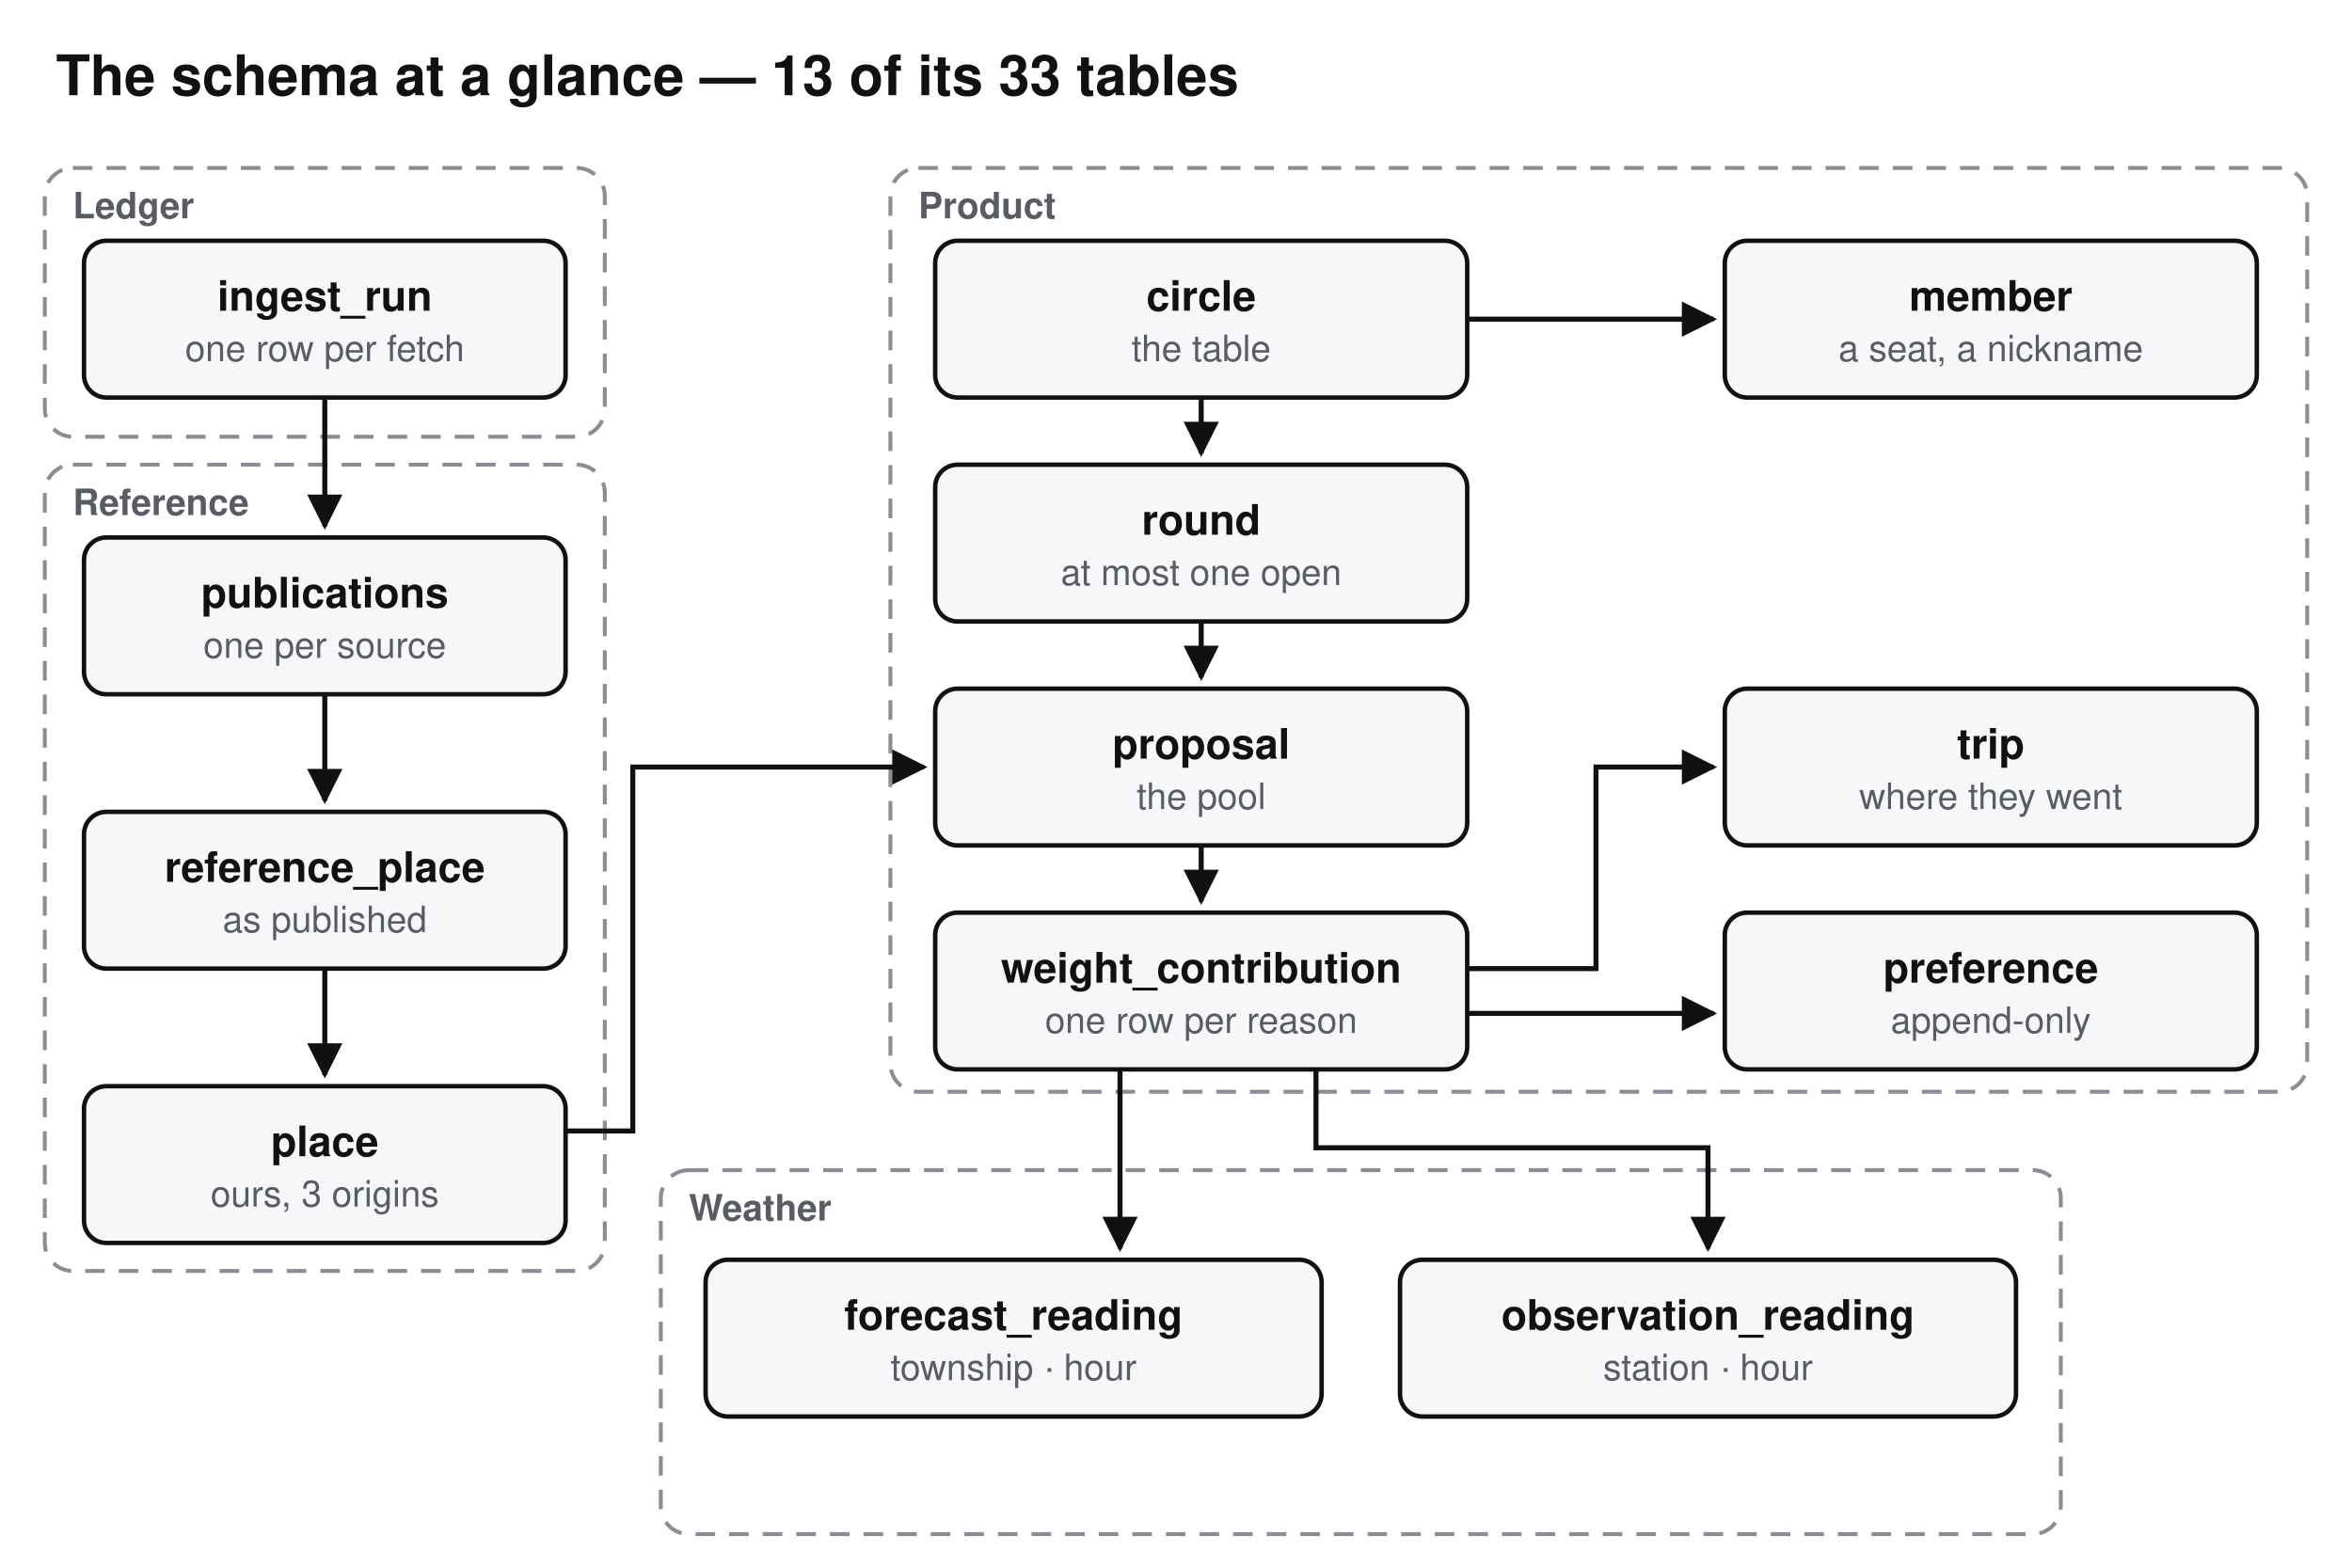
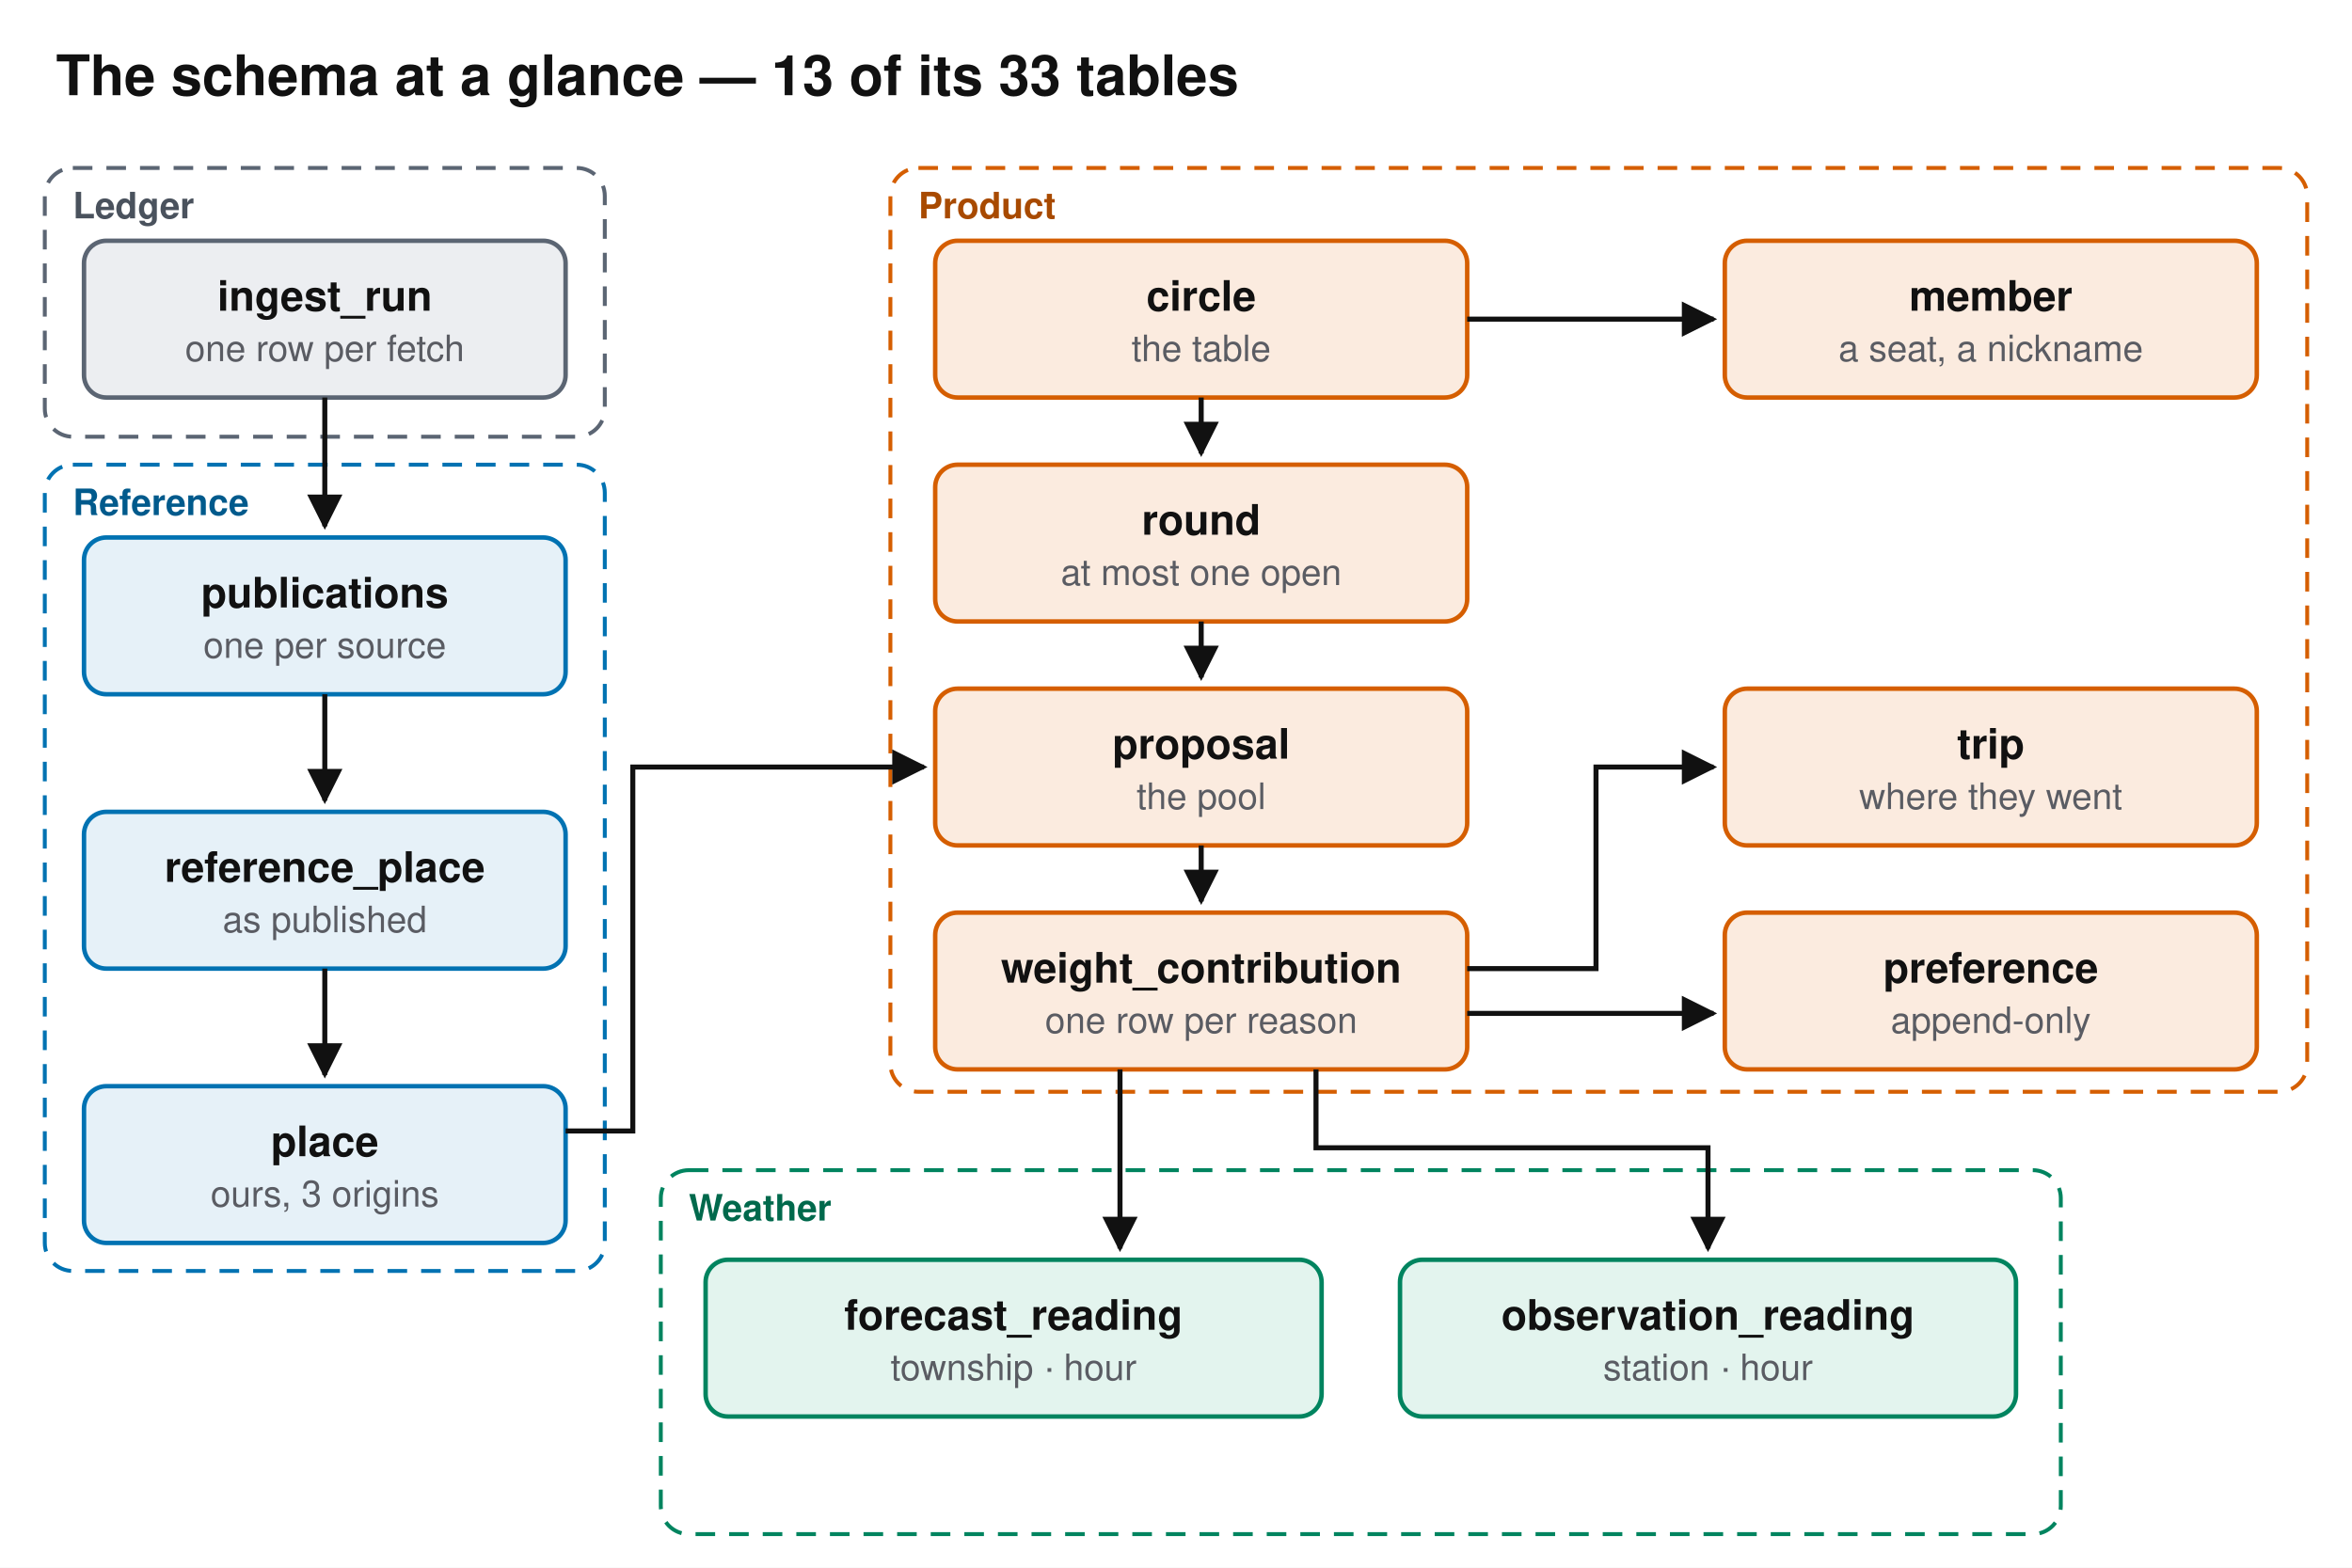
<svg xmlns="http://www.w3.org/2000/svg" width="840" height="560" viewBox="0 0 840 560" font-family="Helvetica Neue, Helvetica, Arial, 'Noto Sans TC', sans-serif">
  <defs>
    <marker id="a" viewBox="0 0 10 10" refX="9" refY="5" markerWidth="7" markerHeight="7" orient="auto-start-reverse">
      <path d="M0,0 L10,5 L0,10 z" fill="#111111" />
    </marker>
  </defs>
  <rect width="840" height="560" fill="#ffffff" />
  <text x="20" y="34" text-anchor="start" font-size="20" font-weight="800" fill="#111111" font-family="Helvetica Neue, Helvetica, Arial, sans-serif">The schema at a glance — 13 of its 33 tables</text>
-   <rect x="16" y="60" width="200" height="96" rx="10" fill="none" stroke="#8A8D94" stroke-width="1.4" stroke-dasharray="7 5" />
-   <text x="26" y="78" text-anchor="start" font-size="13" font-weight="700" fill="#5A5C63" font-family="Helvetica Neue, Helvetica, Arial, sans-serif">Ledger</text>
-   <rect x="30" y="86" width="172" height="56" rx="8" fill="#F6F7F9" stroke="#111111" stroke-width="1.6" />
+   <rect x="16" y="60" width="200" height="96" rx="10" fill="none" stroke="#5B6573" stroke-width="1.4" stroke-dasharray="7 5" />
+   <text x="26" y="78" text-anchor="start" font-size="13" font-weight="700" fill="#4A525D" font-family="Helvetica Neue, Helvetica, Arial, sans-serif">Ledger</text>
+   <rect x="30" y="86" width="172" height="56" rx="8" fill="#ECEEF1" stroke="#5B6573" stroke-width="1.6" />
  <text x="116.0" y="111.0" text-anchor="middle" font-size="15" font-weight="700" fill="#111111" font-family="Helvetica Neue, Helvetica, Arial, sans-serif">ingest_run</text>
  <text x="116.0" y="129.0" text-anchor="middle" font-size="13" font-weight="400" fill="#5A5C63" font-family="Helvetica Neue, Helvetica, Arial, sans-serif">one row per fetch</text>
-   <rect x="16" y="166" width="200" height="288" rx="10" fill="none" stroke="#8A8D94" stroke-width="1.4" stroke-dasharray="7 5" />
-   <text x="26" y="184" text-anchor="start" font-size="13" font-weight="700" fill="#5A5C63" font-family="Helvetica Neue, Helvetica, Arial, sans-serif">Reference</text>
-   <rect x="30" y="192" width="172" height="56" rx="8" fill="#F6F7F9" stroke="#111111" stroke-width="1.6" />
+   <rect x="16" y="166" width="200" height="288" rx="10" fill="none" stroke="#0072B2" stroke-width="1.4" stroke-dasharray="7 5" />
+   <text x="26" y="184" text-anchor="start" font-size="13" font-weight="700" fill="#005A8C" font-family="Helvetica Neue, Helvetica, Arial, sans-serif">Reference</text>
+   <rect x="30" y="192" width="172" height="56" rx="8" fill="#E6F1F8" stroke="#0072B2" stroke-width="1.6" />
  <text x="116.0" y="217.0" text-anchor="middle" font-size="15" font-weight="700" fill="#111111" font-family="Helvetica Neue, Helvetica, Arial, sans-serif">publications</text>
  <text x="116.0" y="235.0" text-anchor="middle" font-size="13" font-weight="400" fill="#5A5C63" font-family="Helvetica Neue, Helvetica, Arial, sans-serif">one per source</text>
-   <rect x="30" y="290" width="172" height="56" rx="8" fill="#F6F7F9" stroke="#111111" stroke-width="1.6" />
+   <rect x="30" y="290" width="172" height="56" rx="8" fill="#E6F1F8" stroke="#0072B2" stroke-width="1.6" />
  <text x="116.0" y="315.0" text-anchor="middle" font-size="15" font-weight="700" fill="#111111" font-family="Helvetica Neue, Helvetica, Arial, sans-serif">reference_place</text>
  <text x="116.0" y="333.0" text-anchor="middle" font-size="13" font-weight="400" fill="#5A5C63" font-family="Helvetica Neue, Helvetica, Arial, sans-serif">as published</text>
-   <rect x="30" y="388" width="172" height="56" rx="8" fill="#F6F7F9" stroke="#111111" stroke-width="1.6" />
+   <rect x="30" y="388" width="172" height="56" rx="8" fill="#E6F1F8" stroke="#0072B2" stroke-width="1.6" />
  <text x="116.0" y="413.0" text-anchor="middle" font-size="15" font-weight="700" fill="#111111" font-family="Helvetica Neue, Helvetica, Arial, sans-serif">place</text>
  <text x="116.0" y="431.0" text-anchor="middle" font-size="13" font-weight="400" fill="#5A5C63" font-family="Helvetica Neue, Helvetica, Arial, sans-serif">ours, 3 origins</text>
-   <rect x="318" y="60" width="506" height="330" rx="10" fill="none" stroke="#8A8D94" stroke-width="1.4" stroke-dasharray="7 5" />
-   <text x="328" y="78" text-anchor="start" font-size="13" font-weight="700" fill="#5A5C63" font-family="Helvetica Neue, Helvetica, Arial, sans-serif">Product</text>
-   <rect x="334" y="86" width="190" height="56" rx="8" fill="#F6F7F9" stroke="#111111" stroke-width="1.6" />
+   <rect x="318" y="60" width="506" height="330" rx="10" fill="none" stroke="#D55E00" stroke-width="1.4" stroke-dasharray="7 5" />
+   <text x="328" y="78" text-anchor="start" font-size="13" font-weight="700" fill="#A84A00" font-family="Helvetica Neue, Helvetica, Arial, sans-serif">Product</text>
+   <rect x="334" y="86" width="190" height="56" rx="8" fill="#FBEBDF" stroke="#D55E00" stroke-width="1.6" />
  <text x="429.0" y="111.0" text-anchor="middle" font-size="15" font-weight="700" fill="#111111" font-family="Helvetica Neue, Helvetica, Arial, sans-serif">circle</text>
  <text x="429.0" y="129.0" text-anchor="middle" font-size="13" font-weight="400" fill="#5A5C63" font-family="Helvetica Neue, Helvetica, Arial, sans-serif">the table</text>
-   <rect x="616" y="86" width="190" height="56" rx="8" fill="#F6F7F9" stroke="#111111" stroke-width="1.6" />
+   <rect x="616" y="86" width="190" height="56" rx="8" fill="#FBEBDF" stroke="#D55E00" stroke-width="1.6" />
  <text x="711.0" y="111.0" text-anchor="middle" font-size="15" font-weight="700" fill="#111111" font-family="Helvetica Neue, Helvetica, Arial, sans-serif">member</text>
  <text x="711.0" y="129.0" text-anchor="middle" font-size="13" font-weight="400" fill="#5A5C63" font-family="Helvetica Neue, Helvetica, Arial, sans-serif">a seat, a nickname</text>
-   <rect x="334" y="166" width="190" height="56" rx="8" fill="#F6F7F9" stroke="#111111" stroke-width="1.6" />
+   <rect x="334" y="166" width="190" height="56" rx="8" fill="#FBEBDF" stroke="#D55E00" stroke-width="1.6" />
  <text x="429.0" y="191.0" text-anchor="middle" font-size="15" font-weight="700" fill="#111111" font-family="Helvetica Neue, Helvetica, Arial, sans-serif">round</text>
  <text x="429.0" y="209.0" text-anchor="middle" font-size="13" font-weight="400" fill="#5A5C63" font-family="Helvetica Neue, Helvetica, Arial, sans-serif">at most one open</text>
-   <rect x="334" y="246" width="190" height="56" rx="8" fill="#F6F7F9" stroke="#111111" stroke-width="1.6" />
+   <rect x="334" y="246" width="190" height="56" rx="8" fill="#FBEBDF" stroke="#D55E00" stroke-width="1.6" />
  <text x="429.0" y="271.0" text-anchor="middle" font-size="15" font-weight="700" fill="#111111" font-family="Helvetica Neue, Helvetica, Arial, sans-serif">proposal</text>
  <text x="429.0" y="289.0" text-anchor="middle" font-size="13" font-weight="400" fill="#5A5C63" font-family="Helvetica Neue, Helvetica, Arial, sans-serif">the pool</text>
-   <rect x="616" y="246" width="190" height="56" rx="8" fill="#F6F7F9" stroke="#111111" stroke-width="1.6" />
+   <rect x="616" y="246" width="190" height="56" rx="8" fill="#FBEBDF" stroke="#D55E00" stroke-width="1.6" />
  <text x="711.0" y="271.0" text-anchor="middle" font-size="15" font-weight="700" fill="#111111" font-family="Helvetica Neue, Helvetica, Arial, sans-serif">trip</text>
  <text x="711.0" y="289.0" text-anchor="middle" font-size="13" font-weight="400" fill="#5A5C63" font-family="Helvetica Neue, Helvetica, Arial, sans-serif">where they went</text>
-   <rect x="334" y="326" width="190" height="56" rx="8" fill="#F6F7F9" stroke="#111111" stroke-width="1.6" />
+   <rect x="334" y="326" width="190" height="56" rx="8" fill="#FBEBDF" stroke="#D55E00" stroke-width="1.6" />
  <text x="429.0" y="351.0" text-anchor="middle" font-size="15" font-weight="700" fill="#111111" font-family="Helvetica Neue, Helvetica, Arial, sans-serif">weight_contribution</text>
  <text x="429.0" y="369.0" text-anchor="middle" font-size="13" font-weight="400" fill="#5A5C63" font-family="Helvetica Neue, Helvetica, Arial, sans-serif">one row per reason</text>
-   <rect x="616" y="326" width="190" height="56" rx="8" fill="#F6F7F9" stroke="#111111" stroke-width="1.6" />
+   <rect x="616" y="326" width="190" height="56" rx="8" fill="#FBEBDF" stroke="#D55E00" stroke-width="1.6" />
  <text x="711.0" y="351.0" text-anchor="middle" font-size="15" font-weight="700" fill="#111111" font-family="Helvetica Neue, Helvetica, Arial, sans-serif">preference</text>
  <text x="711.0" y="369.0" text-anchor="middle" font-size="13" font-weight="400" fill="#5A5C63" font-family="Helvetica Neue, Helvetica, Arial, sans-serif">append-only</text>
-   <rect x="236" y="418" width="500" height="130" rx="10" fill="none" stroke="#8A8D94" stroke-width="1.4" stroke-dasharray="7 5" />
-   <text x="246" y="436" text-anchor="start" font-size="13" font-weight="700" fill="#5A5C63" font-family="Helvetica Neue, Helvetica, Arial, sans-serif">Weather</text>
-   <rect x="252" y="450" width="220" height="56" rx="8" fill="#F6F7F9" stroke="#111111" stroke-width="1.6" />
+   <rect x="236" y="418" width="500" height="130" rx="10" fill="none" stroke="#00845F" stroke-width="1.4" stroke-dasharray="7 5" />
+   <text x="246" y="436" text-anchor="start" font-size="13" font-weight="700" fill="#00694C" font-family="Helvetica Neue, Helvetica, Arial, sans-serif">Weather</text>
+   <rect x="252" y="450" width="220" height="56" rx="8" fill="#E3F4EE" stroke="#00845F" stroke-width="1.6" />
  <text x="362.0" y="475.0" text-anchor="middle" font-size="15" font-weight="700" fill="#111111" font-family="Helvetica Neue, Helvetica, Arial, sans-serif">forecast_reading</text>
  <text x="362.0" y="493.0" text-anchor="middle" font-size="13" font-weight="400" fill="#5A5C63" font-family="Helvetica Neue, Helvetica, Arial, sans-serif">township · hour</text>
-   <rect x="500" y="450" width="220" height="56" rx="8" fill="#F6F7F9" stroke="#111111" stroke-width="1.6" />
+   <rect x="500" y="450" width="220" height="56" rx="8" fill="#E3F4EE" stroke="#00845F" stroke-width="1.6" />
  <text x="610.0" y="475.0" text-anchor="middle" font-size="15" font-weight="700" fill="#111111" font-family="Helvetica Neue, Helvetica, Arial, sans-serif">observation_reading</text>
  <text x="610.0" y="493.0" text-anchor="middle" font-size="13" font-weight="400" fill="#5A5C63" font-family="Helvetica Neue, Helvetica, Arial, sans-serif">station · hour</text>
  <path d="M116,142 L116,188" fill="none" stroke="#111111" stroke-width="1.8" marker-end="url(#a)" />
  <path d="M116,248 L116,286" fill="none" stroke="#111111" stroke-width="1.8" marker-end="url(#a)" />
  <path d="M116,346 L116,384" fill="none" stroke="#111111" stroke-width="1.8" marker-end="url(#a)" />
  <path d="M202,404 L226,404 L226,274 L330,274" fill="none" stroke="#111111" stroke-width="1.8" marker-end="url(#a)" />
  <path d="M524,114 L612,114" fill="none" stroke="#111111" stroke-width="1.8" marker-end="url(#a)" />
  <path d="M429,142 L429,162" fill="none" stroke="#111111" stroke-width="1.8" marker-end="url(#a)" />
  <path d="M429,222 L429,242" fill="none" stroke="#111111" stroke-width="1.8" marker-end="url(#a)" />
  <path d="M429,302 L429,322" fill="none" stroke="#111111" stroke-width="1.8" marker-end="url(#a)" />
  <path d="M524,346 L570,346 L570,274 L612,274" fill="none" stroke="#111111" stroke-width="1.8" marker-end="url(#a)" />
  <path d="M524,362 L612,362" fill="none" stroke="#111111" stroke-width="1.8" marker-end="url(#a)" />
  <path d="M400,382 L400,446" fill="none" stroke="#111111" stroke-width="1.8" marker-end="url(#a)" />
  <path d="M470,382 L470,410 L610,410 L610,446" fill="none" stroke="#111111" stroke-width="1.8" marker-end="url(#a)" />
</svg>
